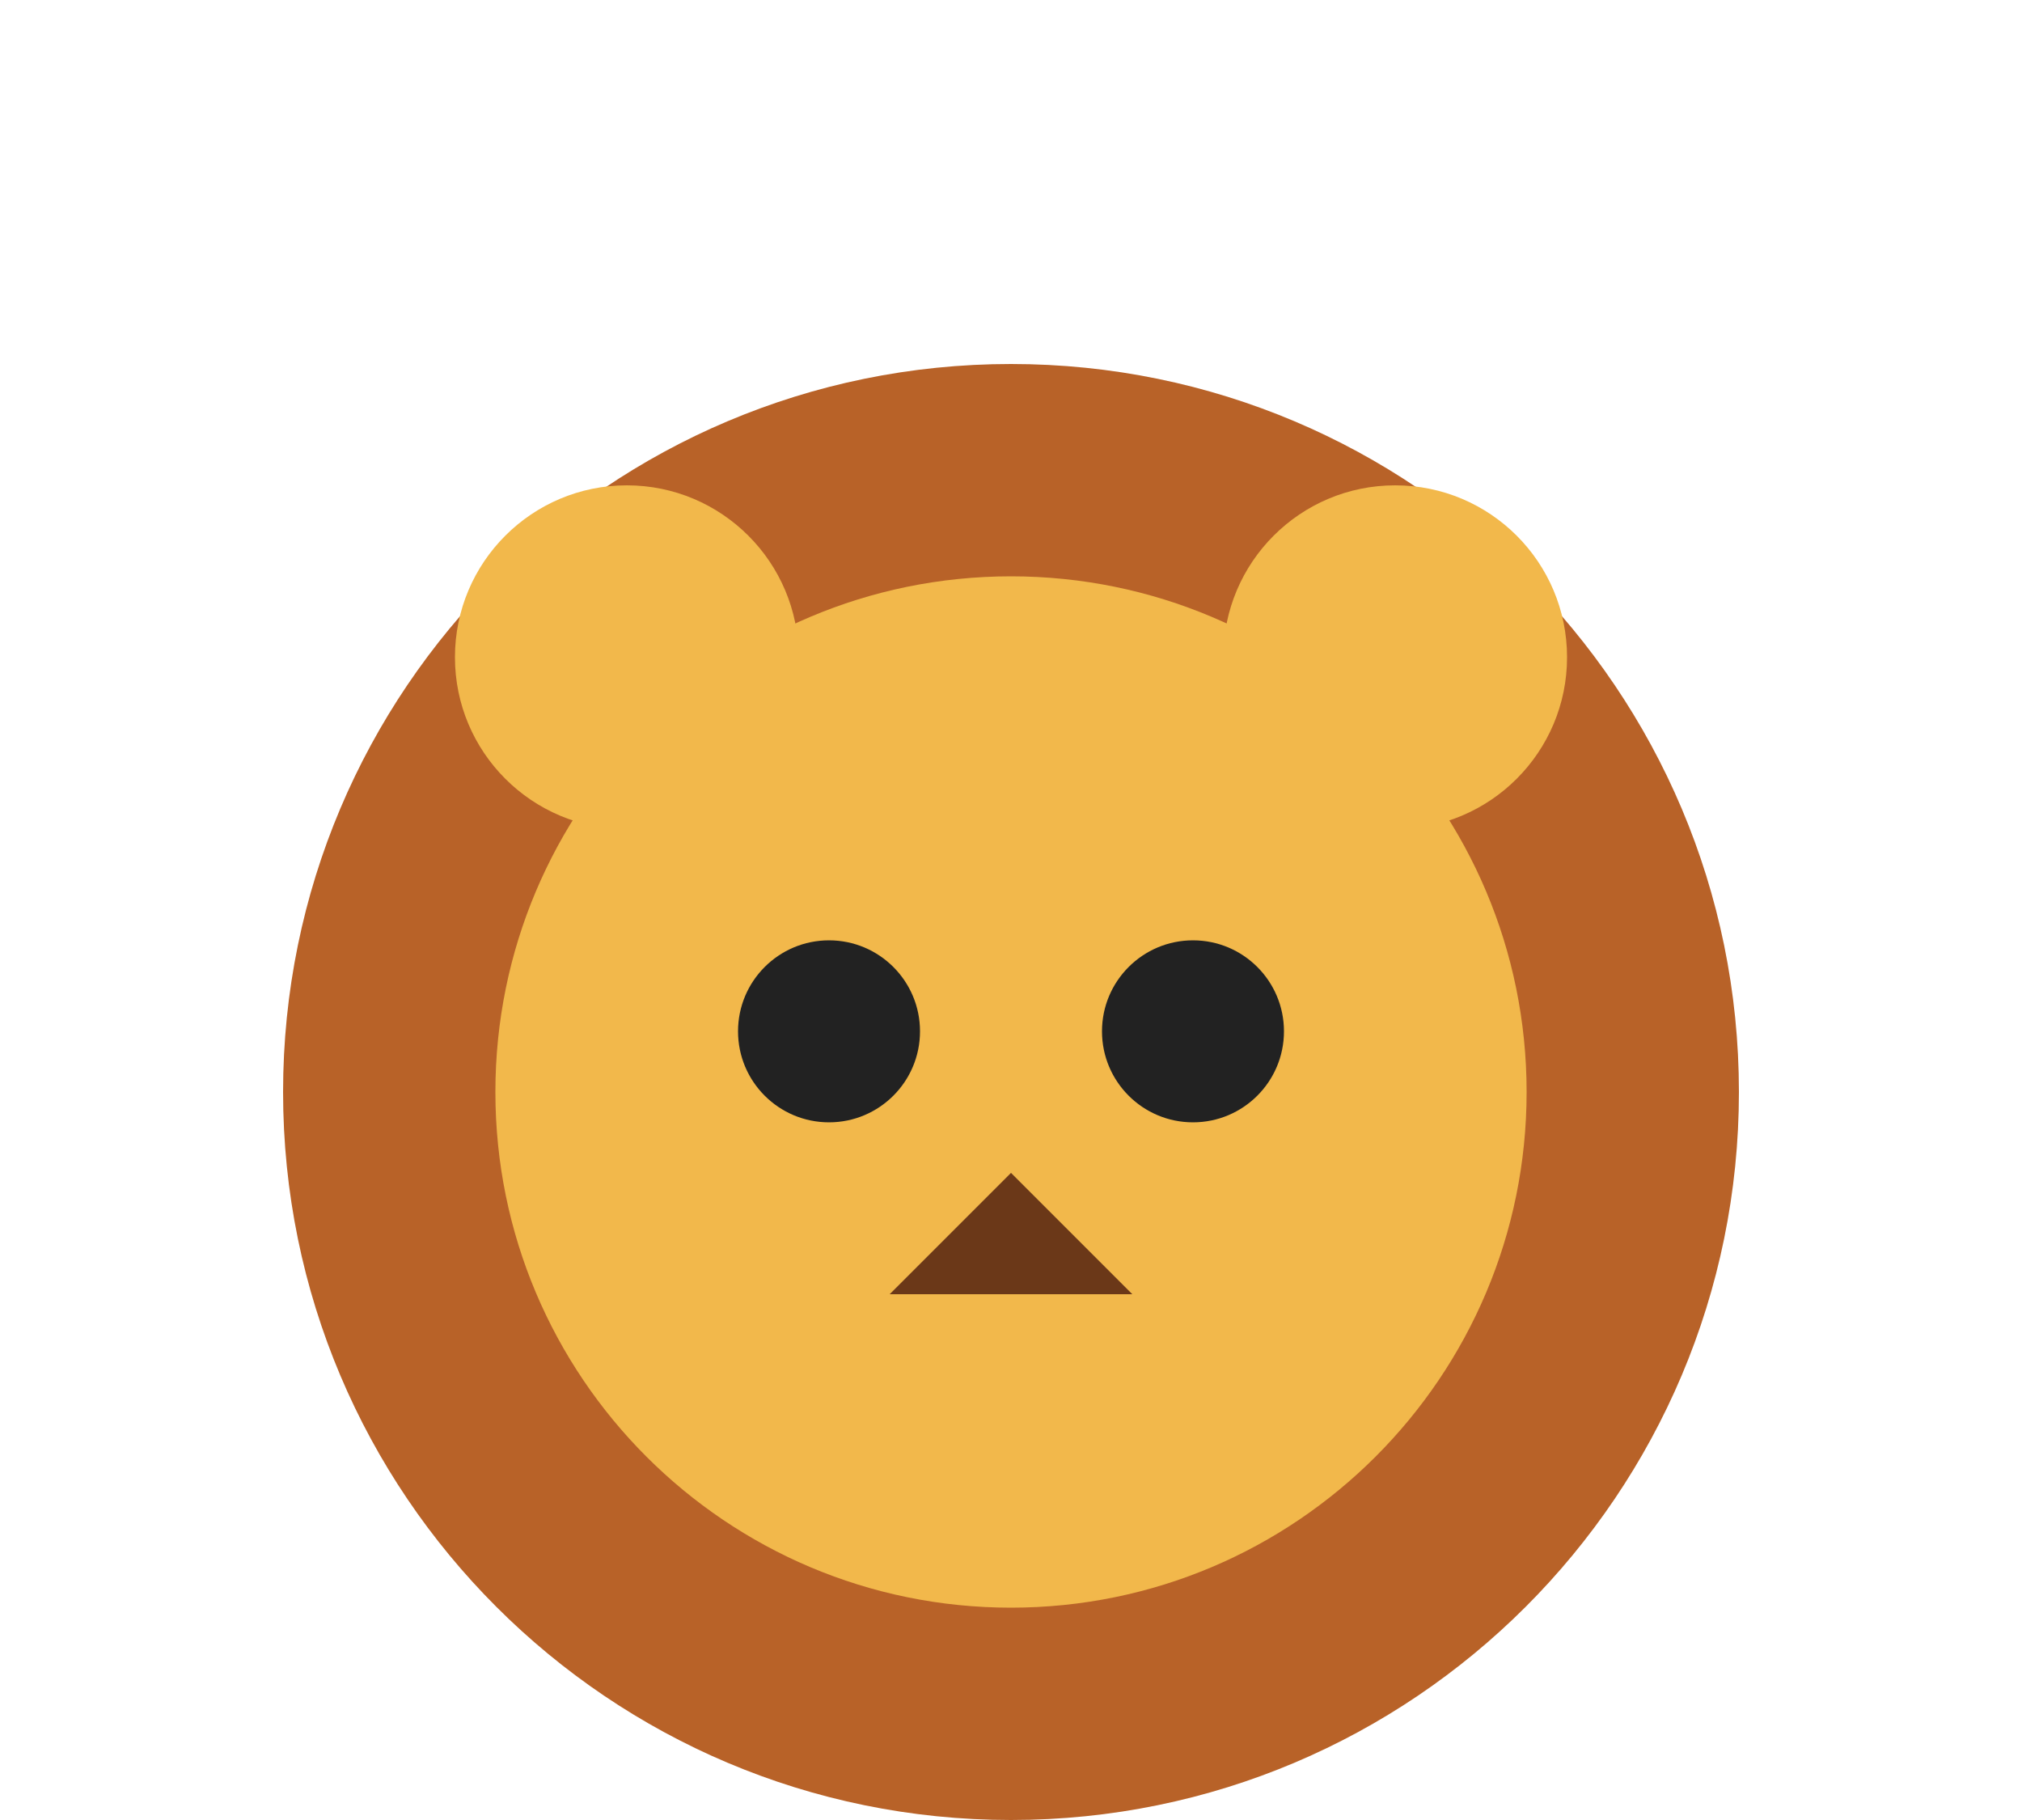
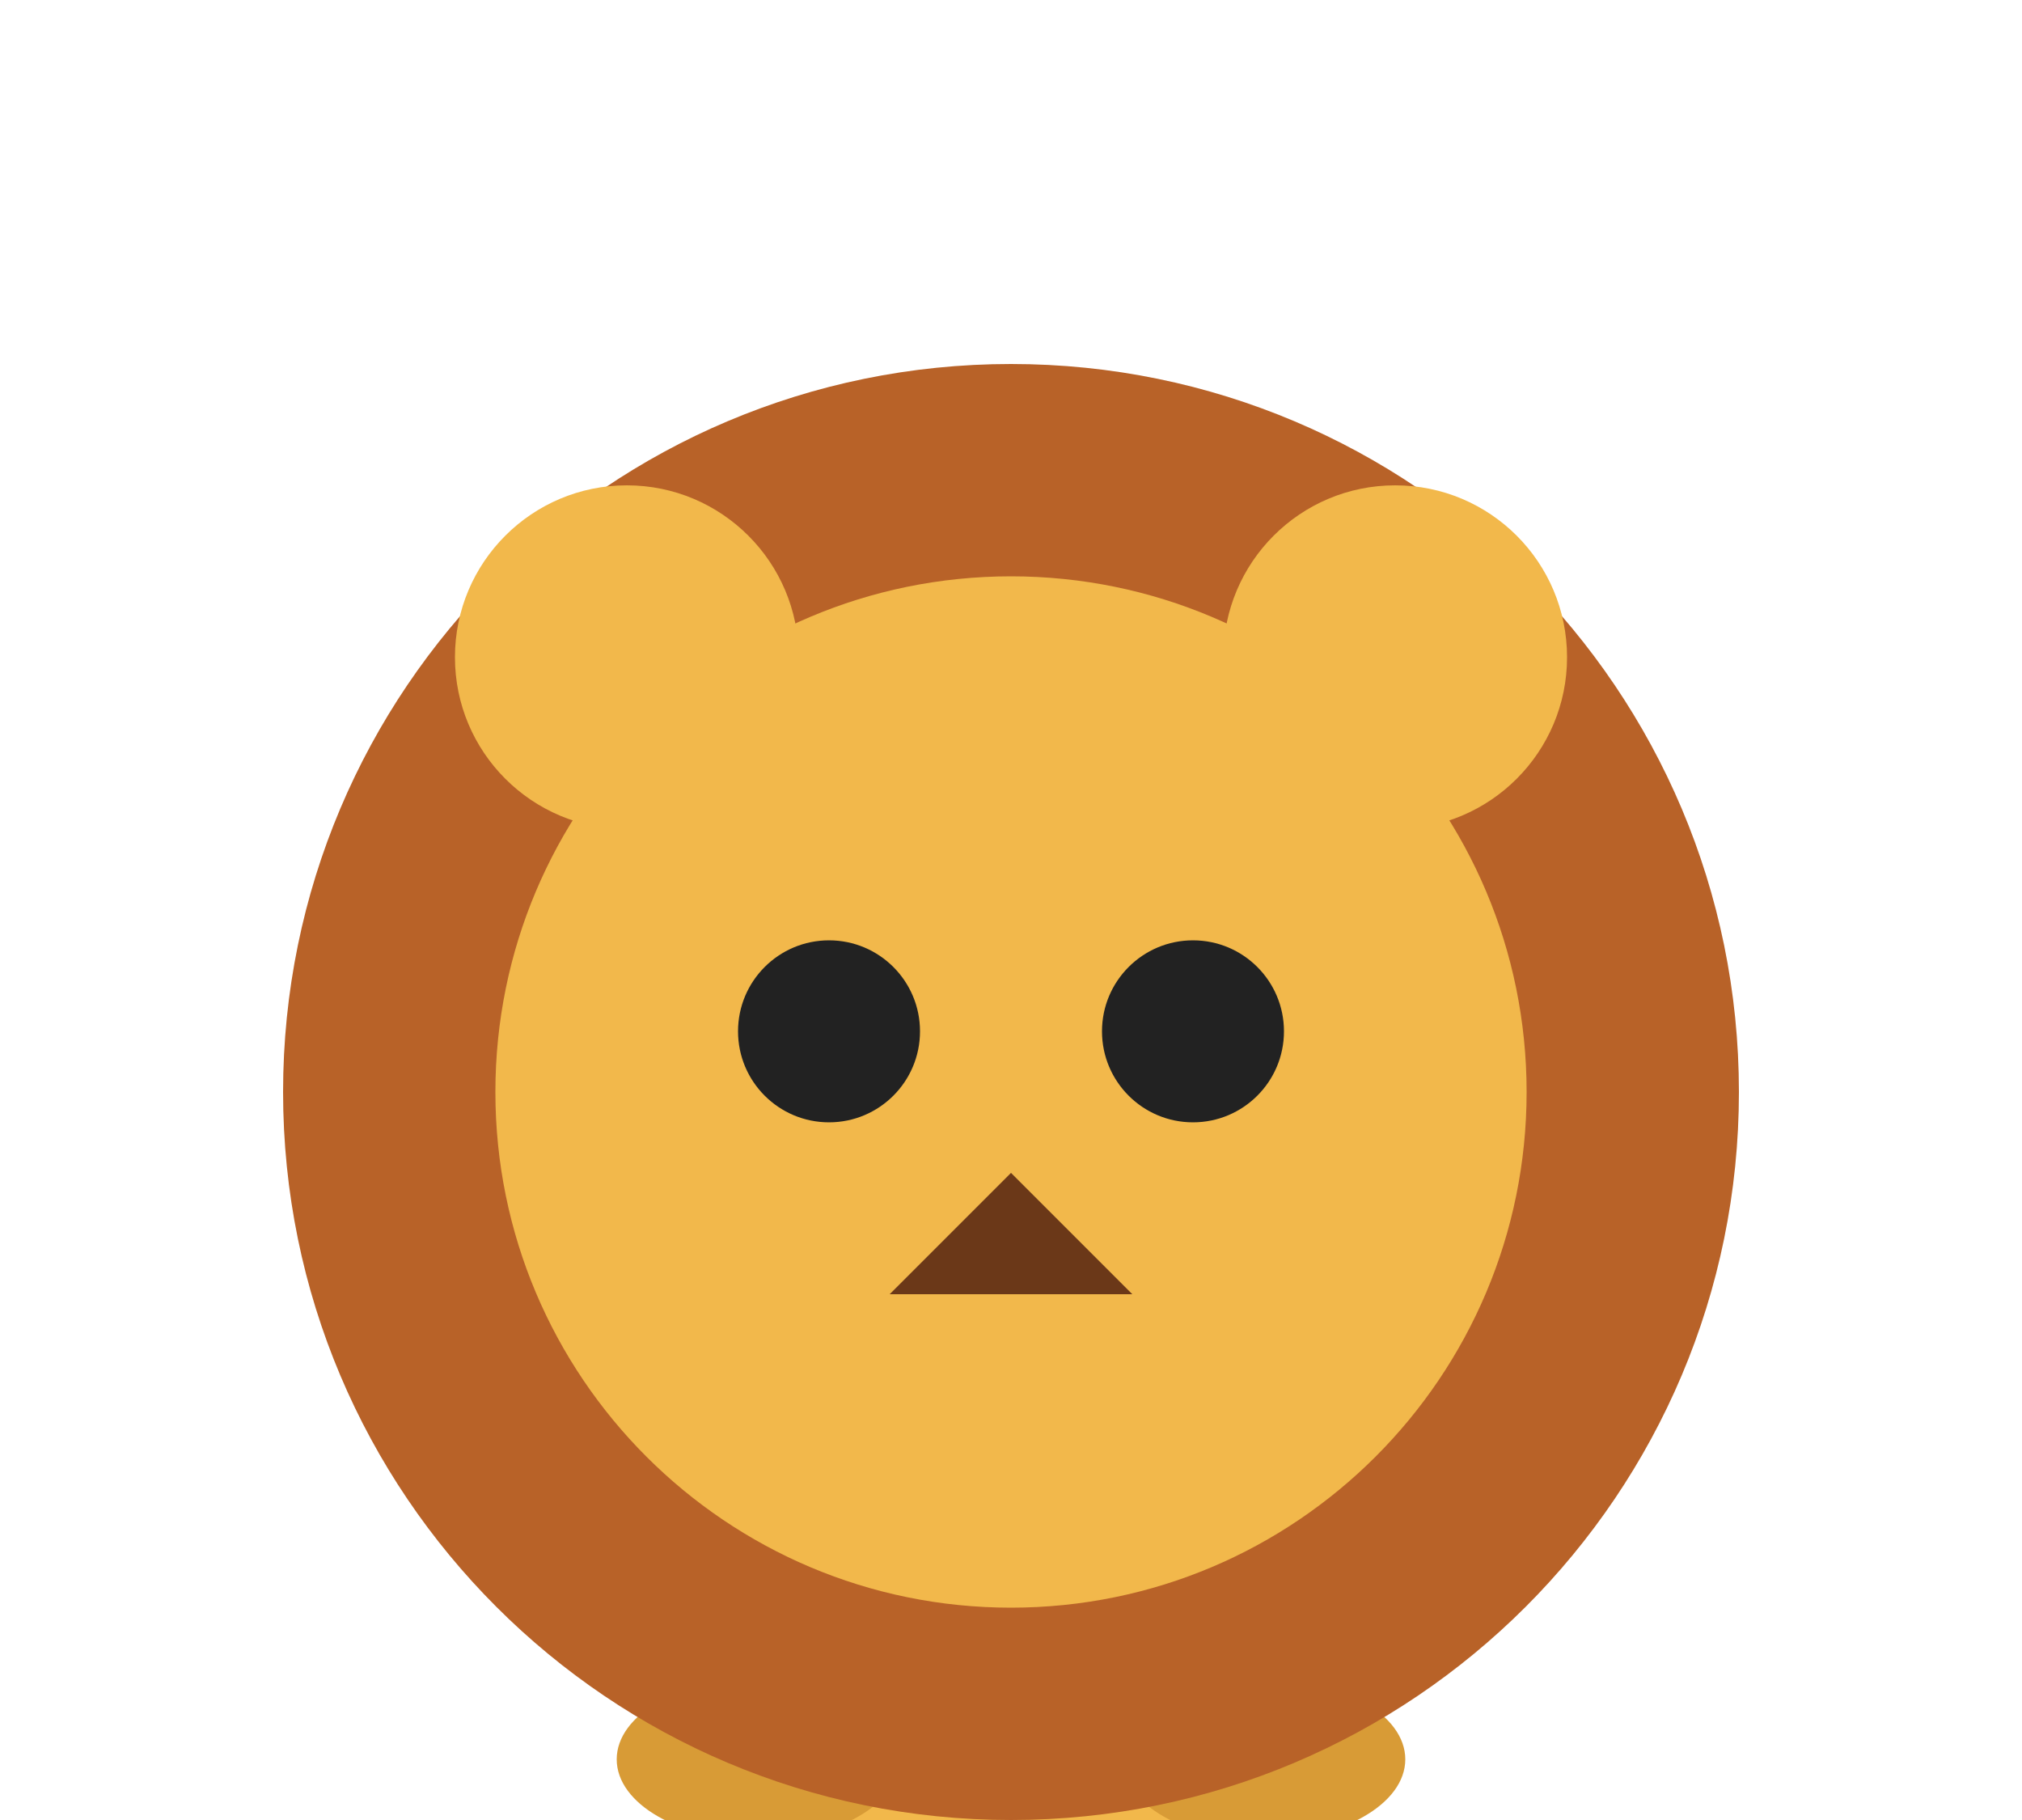
<svg xmlns="http://www.w3.org/2000/svg" viewBox="4 5 20 18">
+   <ellipse cx="14" cy="20.7" rx="3.7" ry="3" fill="#f2b84b" />
+   <ellipse cx="11.5" cy="22.4" rx="1.4" ry=".8" fill="#d89b36" />
+   <ellipse cx="16.5" cy="22.4" rx="1.4" ry=".8" fill="#d89b36" />
+   <path d="M17.2 20.2q3.3-.5 2.4-2.8" stroke="#b86228" stroke-width="1.3" fill="none" stroke-linecap="round" />
  <circle cx="14" cy="15.8" r="7.2" fill="#b86228" />
  <circle cx="14" cy="15.8" r="5.1" fill="#f2b84b" />
  <circle cx="10.2" cy="11.5" r="1.7" fill="#f2b84b" />
  <circle cx="17.8" cy="11.5" r="1.7" fill="#f2b84b" />
  <circle cx="12.2" cy="15.2" r=".9" fill="#222" />
  <circle cx="15.8" cy="15.2" r=".9" fill="#222" />
  <polygon points="14,16.6 12.8,17.8 15.2,17.8" fill="#6b3818" />
</svg>
